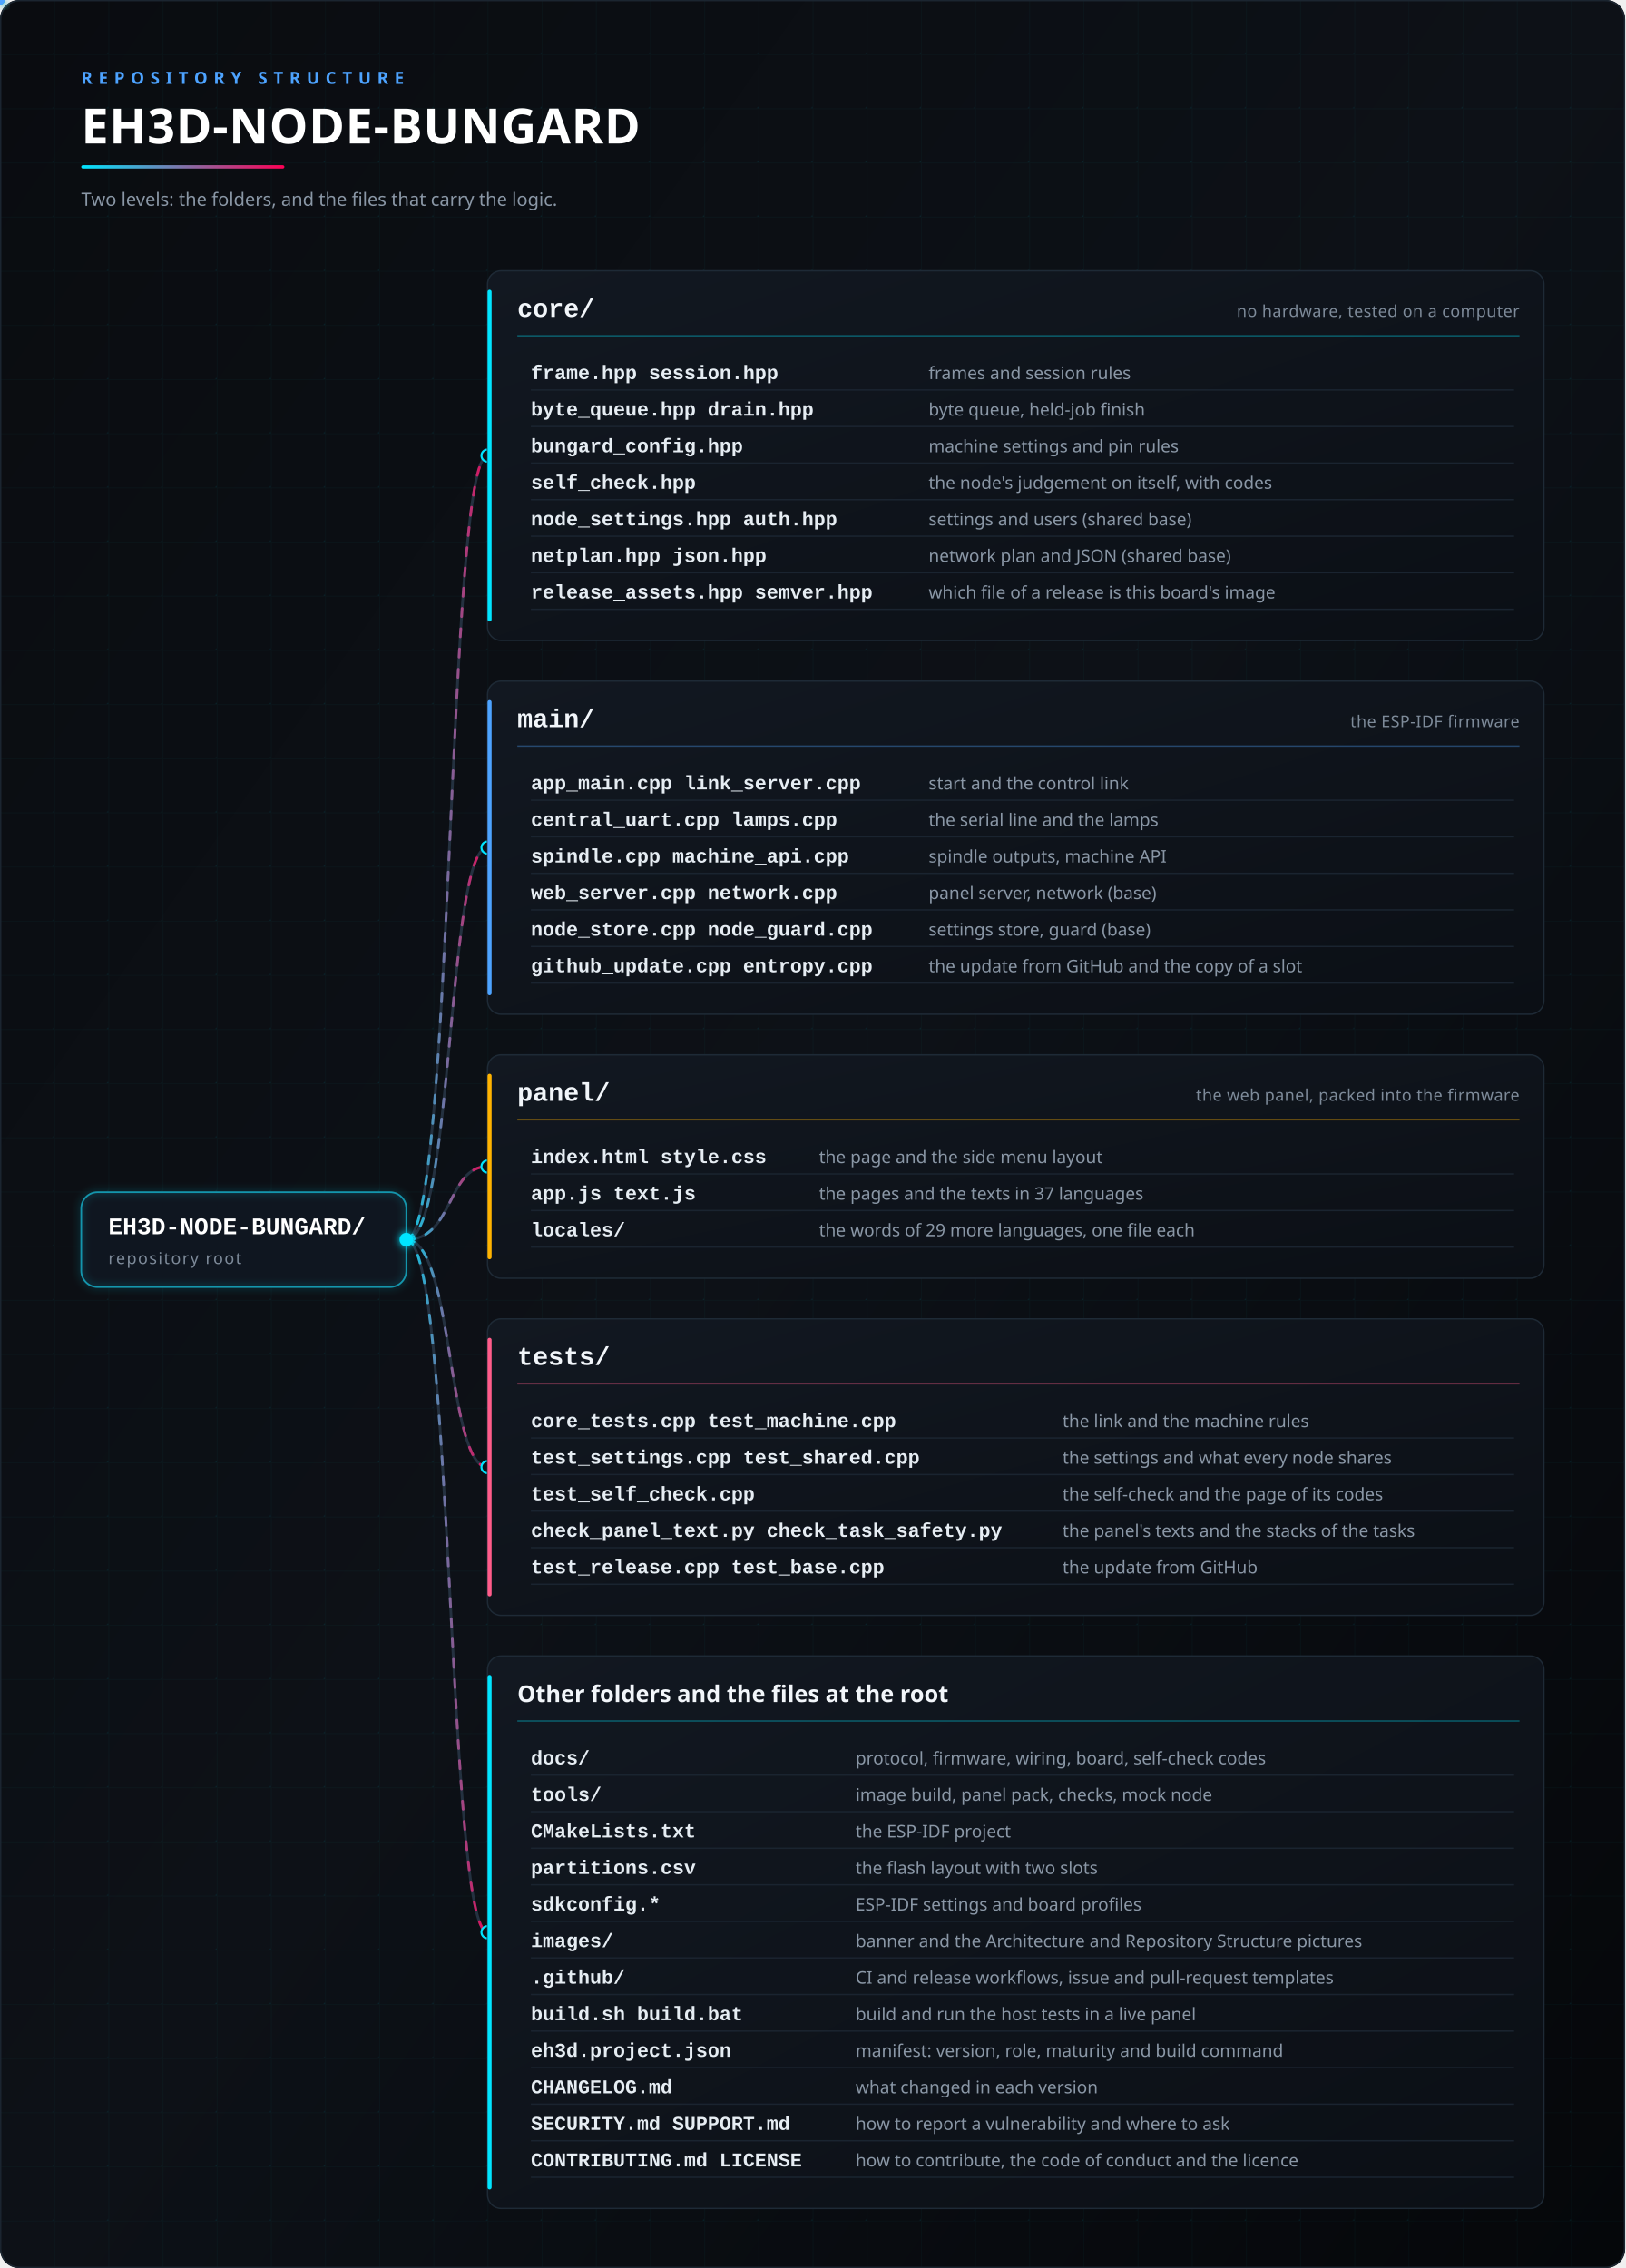
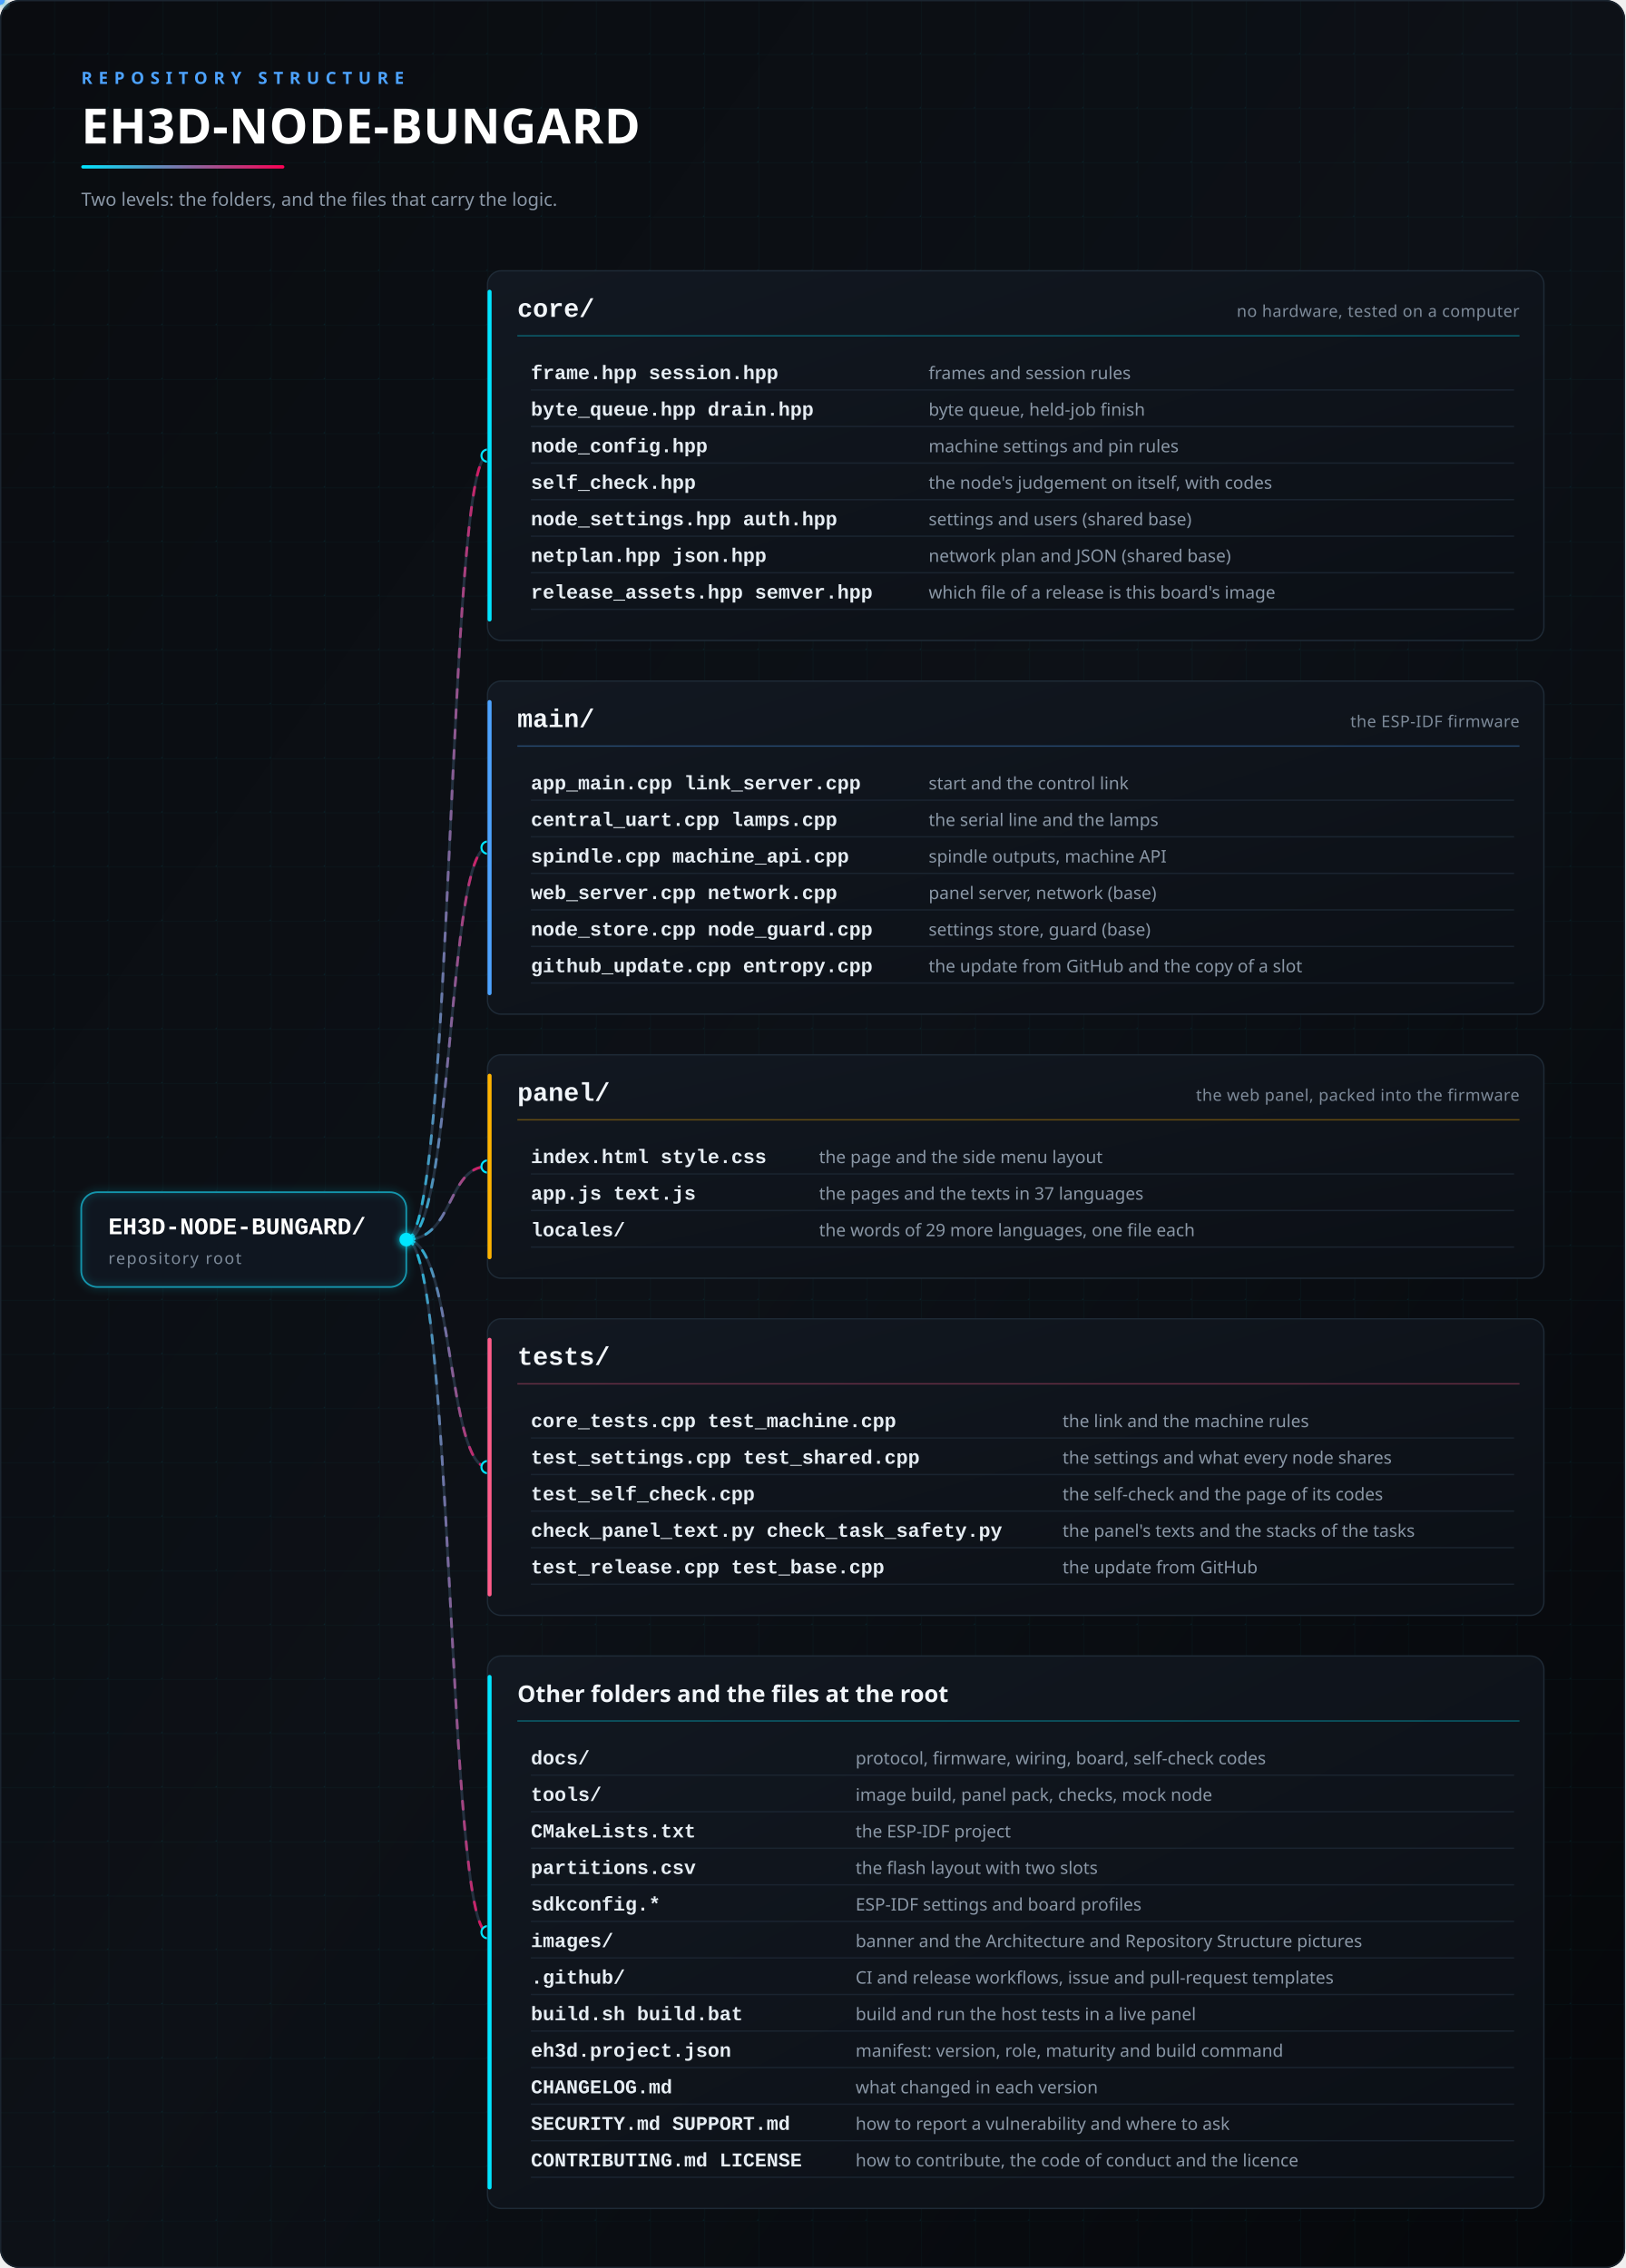
<svg xmlns="http://www.w3.org/2000/svg" viewBox="0 0 1200 1675" width="100%" role="img" aria-labelledby="t d">
  <defs>
    <linearGradient id="bg" x1="0" y1="0" x2="1" y2="1">
      <stop offset="0" stop-color="#0A0C10" />
      <stop offset="0.5" stop-color="#0D1117" />
      <stop offset="1" stop-color="#05070A" />
    </linearGradient>
    <linearGradient id="card" x1="0" y1="0" x2="1" y2="1">
      <stop offset="0" stop-color="#121821" />
      <stop offset="1" stop-color="#0B0F15" />
    </linearGradient>
    <linearGradient id="line" x1="0" y1="0" x2="1" y2="0">
      <stop offset="0" stop-color="#00E5FF" />
      <stop offset="1" stop-color="#FF0055" />
    </linearGradient>
    <filter id="glow" x="-50%" y="-50%" width="200%" height="200%">
      <feGaussianBlur stdDeviation="3" result="b" />
      <feMerge>
        <feMergeNode in="b" />
        <feMergeNode in="SourceGraphic" />
      </feMerge>
    </filter>
    <pattern id="grid" width="40" height="40" patternUnits="userSpaceOnUse">
      <path d="M40 0H0V40" fill="none" stroke="#00E5FF" stroke-opacity="0.035" />
      <circle cx="40" cy="40" r="1" fill="#00E5FF" fill-opacity="0.09" />
    </pattern>
  </defs>
  <rect width="1200" height="1675" rx="14" fill="url(#bg)" />
  <rect width="1200" height="1675" rx="14" fill="url(#grid)" />
  <rect x="0.5" y="0.5" width="1199" height="1674" rx="14" fill="none" stroke="#1B2530" />
  <text x="60" y="62" font-family="'Segoe UI','Noto Sans','Noto Sans CJK SC','Microsoft YaHei','Yu Gothic','Helvetica Neue',Helvetica,Arial,sans-serif" font-size="12.5" font-weight="600" fill="#4DA3FF" text-anchor="start" letter-spacing="4.5">REPOSITORY STRUCTURE</text>
  <text x="60" y="106" font-family="'Segoe UI','Noto Sans','Noto Sans CJK SC','Microsoft YaHei','Yu Gothic','Helvetica Neue',Helvetica,Arial,sans-serif" font-size="36" font-weight="700" fill="#FFFFFF" text-anchor="start" letter-spacing="0.5">EH3D-NODE-BUNGARD</text>
  <rect x="60" y="122" width="150" height="2.5" rx="1.25" fill="url(#line)">
    <animate attributeName="width" values="40;150;150" keyTimes="0;0.4;1" dur="3s" repeatCount="indefinite" />
  </rect>
  <text x="60" y="152" font-family="'Segoe UI','Noto Sans','Noto Sans CJK SC','Microsoft YaHei','Yu Gothic','Helvetica Neue',Helvetica,Arial,sans-serif" font-size="13.5" font-weight="400" fill="#8A97A6" text-anchor="start">Two levels: the folders, and the files that carry the logic.</text>
  <path id="c0" d="M300,915.5 C335,915.5 330,336.5 360,336.5" fill="none" stroke="#243140" stroke-width="2" />
  <path d="M300,915.5 C335,915.5 330,336.5 360,336.5" fill="none" stroke="url(#line)" stroke-width="2" stroke-linecap="round" stroke-dasharray="6 9" opacity="0.9">
    <animate attributeName="stroke-dashoffset" from="0" to="-30" dur="1.6s" repeatCount="indefinite" />
  </path>
  <circle cx="360" cy="336.5" r="4.5" fill="#0D1117" stroke="#00E5FF" stroke-width="1.5" />
  <path id="c1" d="M300,915.5 C335,915.5 330,626 360,626" fill="none" stroke="#243140" stroke-width="2" />
  <path d="M300,915.5 C335,915.5 330,626 360,626" fill="none" stroke="url(#line)" stroke-width="2" stroke-linecap="round" stroke-dasharray="6 9" opacity="0.9">
    <animate attributeName="stroke-dashoffset" from="0" to="-30" dur="1.6s" repeatCount="indefinite" />
  </path>
  <circle cx="360" cy="626" r="4.5" fill="#0D1117" stroke="#00E5FF" stroke-width="1.5" />
  <path id="c2" d="M300,915.5 C335,915.5 330,861.5 360,861.5" fill="none" stroke="#243140" stroke-width="2" />
  <path d="M300,915.5 C335,915.5 330,861.5 360,861.5" fill="none" stroke="url(#line)" stroke-width="2" stroke-linecap="round" stroke-dasharray="6 9" opacity="0.9">
    <animate attributeName="stroke-dashoffset" from="0" to="-30" dur="1.6s" repeatCount="indefinite" />
  </path>
  <circle cx="360" cy="861.5" r="4.5" fill="#0D1117" stroke="#00E5FF" stroke-width="1.5" />
  <path id="c3" d="M300,915.5 C335,915.5 330,1083.5 360,1083.5" fill="none" stroke="#243140" stroke-width="2" />
  <path d="M300,915.5 C335,915.5 330,1083.5 360,1083.5" fill="none" stroke="url(#line)" stroke-width="2" stroke-linecap="round" stroke-dasharray="6 9" opacity="0.9">
    <animate attributeName="stroke-dashoffset" from="0" to="-30" dur="1.6s" repeatCount="indefinite" />
  </path>
  <circle cx="360" cy="1083.5" r="4.5" fill="#0D1117" stroke="#00E5FF" stroke-width="1.5" />
  <path id="c4" d="M300,915.5 C335,915.5 330,1427 360,1427" fill="none" stroke="#243140" stroke-width="2" />
  <path d="M300,915.5 C335,915.5 330,1427 360,1427" fill="none" stroke="url(#line)" stroke-width="2" stroke-linecap="round" stroke-dasharray="6 9" opacity="0.9">
    <animate attributeName="stroke-dashoffset" from="0" to="-30" dur="1.6s" repeatCount="indefinite" />
  </path>
  <circle cx="360" cy="1427" r="4.5" fill="#0D1117" stroke="#00E5FF" stroke-width="1.5" />
  <circle r="3.5" fill="#00E5FF" filter="url(#glow)">
    <animateMotion dur="3.4s" repeatCount="indefinite">
      <mpath href="#c0" />
    </animateMotion>
  </circle>
  <circle r="3.5" fill="#4DA3FF" filter="url(#glow)">
    <animateMotion dur="4.2s" repeatCount="indefinite">
      <mpath href="#c1" />
    </animateMotion>
  </circle>
  <circle r="3.5" fill="#FFB300" filter="url(#glow)">
    <animateMotion dur="5.0s" repeatCount="indefinite">
      <mpath href="#c2" />
    </animateMotion>
  </circle>
  <circle r="3.5" fill="#00E5FF" filter="url(#glow)">
    <animateMotion dur="5.8s" repeatCount="indefinite">
      <mpath href="#c3" />
    </animateMotion>
  </circle>
  <circle r="3.5" fill="#4DA3FF" filter="url(#glow)">
    <animateMotion dur="6.6s" repeatCount="indefinite">
      <mpath href="#c4" />
    </animateMotion>
  </circle>
  <rect x="60" y="880.5" width="240" height="70" rx="12" fill="#0F1620" stroke="#2A3A4C" stroke-width="1.2" />
  <rect x="60" y="880.5" width="240" height="70" rx="12" fill="none" stroke="#00E5FF" stroke-opacity="0.5" stroke-width="1.2" filter="url(#glow)">
    <animate attributeName="stroke-opacity" values="0.15;0.6;0.15" dur="3.6s" repeatCount="indefinite" />
  </rect>
  <text x="80" y="911.5" font-family="'JetBrains Mono','Cascadia Code','SFMono-Regular',Consolas,'Liberation Mono',monospace" font-size="17.6" font-weight="700" fill="#FFFFFF" text-anchor="start">EH3D-NODE-BUNGARD/</text>
  <text x="80" y="933.5" font-family="'Segoe UI','Noto Sans','Noto Sans CJK SC','Microsoft YaHei','Yu Gothic','Helvetica Neue',Helvetica,Arial,sans-serif" font-size="12" font-weight="400" fill="#7D8A99" text-anchor="start" letter-spacing="1">repository root</text>
  <circle cx="300" cy="915.5" r="5" fill="#00E5FF" filter="url(#glow)" />
  <rect x="360" y="200" width="780" height="273" rx="10" fill="url(#card)" stroke="#1E2A36" stroke-width="1" />
  <rect x="360" y="214" width="3" height="245" rx="1.5" fill="#00E5FF">
    <animate attributeName="opacity" values="0.55;1;0.55" dur="4s" begin="0s" repeatCount="indefinite" />
  </rect>
  <text x="382" y="234" font-family="'JetBrains Mono','Cascadia Code','SFMono-Regular',Consolas,'Liberation Mono',monospace" font-size="19" font-weight="700" fill="#F2F6FA" text-anchor="start">core/</text>
  <text x="1122" y="234" font-family="'Segoe UI','Noto Sans','Noto Sans CJK SC','Microsoft YaHei','Yu Gothic','Helvetica Neue',Helvetica,Arial,sans-serif" font-size="12" font-weight="400" fill="#7D8A99" text-anchor="end" letter-spacing="0.3">no hardware, tested on a computer</text>
  <line x1="382" y1="248" x2="1122" y2="248" stroke="#00E5FF" stroke-opacity="0.35" stroke-width="1" />
  <text x="392" y="280" font-family="'JetBrains Mono','Cascadia Code','SFMono-Regular',Consolas,'Liberation Mono',monospace" font-size="14.5" font-weight="600" fill="#E6EDF3" text-anchor="start">frame.hpp  session.hpp</text>
  <text x="685.7" y="280" font-family="'Segoe UI','Noto Sans','Noto Sans CJK SC','Microsoft YaHei','Yu Gothic','Helvetica Neue',Helvetica,Arial,sans-serif" font-size="12.8" font-weight="400" fill="#8A97A6" text-anchor="start">frames and session rules</text>
  <line x1="392" y1="288" x2="1118" y2="288" stroke="#1A2430" stroke-width="1" />
  <text x="392" y="307" font-family="'JetBrains Mono','Cascadia Code','SFMono-Regular',Consolas,'Liberation Mono',monospace" font-size="14.5" font-weight="600" fill="#E6EDF3" text-anchor="start">byte_queue.hpp  drain.hpp</text>
  <text x="685.7" y="307" font-family="'Segoe UI','Noto Sans','Noto Sans CJK SC','Microsoft YaHei','Yu Gothic','Helvetica Neue',Helvetica,Arial,sans-serif" font-size="12.8" font-weight="400" fill="#8A97A6" text-anchor="start">byte queue, held-job finish</text>
  <line x1="392" y1="315" x2="1118" y2="315" stroke="#1A2430" stroke-width="1" />
-   <text x="392" y="334" font-family="'JetBrains Mono','Cascadia Code','SFMono-Regular',Consolas,'Liberation Mono',monospace" font-size="14.5" font-weight="600" fill="#E6EDF3" text-anchor="start">bungard_config.hpp</text>
+   <text x="392" y="334" font-family="'JetBrains Mono','Cascadia Code','SFMono-Regular',Consolas,'Liberation Mono',monospace" font-size="14.5" font-weight="600" fill="#E6EDF3" text-anchor="start">node_config.hpp</text>
  <text x="685.7" y="334" font-family="'Segoe UI','Noto Sans','Noto Sans CJK SC','Microsoft YaHei','Yu Gothic','Helvetica Neue',Helvetica,Arial,sans-serif" font-size="12.8" font-weight="400" fill="#8A97A6" text-anchor="start">machine settings and pin rules</text>
  <line x1="392" y1="342" x2="1118" y2="342" stroke="#1A2430" stroke-width="1" />
  <text x="392" y="361" font-family="'JetBrains Mono','Cascadia Code','SFMono-Regular',Consolas,'Liberation Mono',monospace" font-size="14.5" font-weight="600" fill="#E6EDF3" text-anchor="start">self_check.hpp</text>
  <text x="685.7" y="361" font-family="'Segoe UI','Noto Sans','Noto Sans CJK SC','Microsoft YaHei','Yu Gothic','Helvetica Neue',Helvetica,Arial,sans-serif" font-size="12.8" font-weight="400" fill="#8A97A6" text-anchor="start">the node's judgement on itself, with codes</text>
  <line x1="392" y1="369" x2="1118" y2="369" stroke="#1A2430" stroke-width="1" />
  <text x="392" y="388" font-family="'JetBrains Mono','Cascadia Code','SFMono-Regular',Consolas,'Liberation Mono',monospace" font-size="14.5" font-weight="600" fill="#E6EDF3" text-anchor="start">node_settings.hpp  auth.hpp</text>
  <text x="685.7" y="388" font-family="'Segoe UI','Noto Sans','Noto Sans CJK SC','Microsoft YaHei','Yu Gothic','Helvetica Neue',Helvetica,Arial,sans-serif" font-size="12.8" font-weight="400" fill="#8A97A6" text-anchor="start">settings and users (shared base)</text>
  <line x1="392" y1="396" x2="1118" y2="396" stroke="#1A2430" stroke-width="1" />
  <text x="392" y="415" font-family="'JetBrains Mono','Cascadia Code','SFMono-Regular',Consolas,'Liberation Mono',monospace" font-size="14.5" font-weight="600" fill="#E6EDF3" text-anchor="start">netplan.hpp  json.hpp</text>
  <text x="685.7" y="415" font-family="'Segoe UI','Noto Sans','Noto Sans CJK SC','Microsoft YaHei','Yu Gothic','Helvetica Neue',Helvetica,Arial,sans-serif" font-size="12.8" font-weight="400" fill="#8A97A6" text-anchor="start">network plan and JSON (shared base)</text>
  <line x1="392" y1="423" x2="1118" y2="423" stroke="#1A2430" stroke-width="1" />
  <text x="392" y="442" font-family="'JetBrains Mono','Cascadia Code','SFMono-Regular',Consolas,'Liberation Mono',monospace" font-size="14.5" font-weight="600" fill="#E6EDF3" text-anchor="start">release_assets.hpp  semver.hpp</text>
  <text x="685.7" y="442" font-family="'Segoe UI','Noto Sans','Noto Sans CJK SC','Microsoft YaHei','Yu Gothic','Helvetica Neue',Helvetica,Arial,sans-serif" font-size="12.8" font-weight="400" fill="#8A97A6" text-anchor="start">which file of a release is this board's image</text>
  <line x1="392" y1="450" x2="1118" y2="450" stroke="#1A2430" stroke-width="1" />
  <rect x="360" y="503" width="780" height="246" rx="10" fill="url(#card)" stroke="#1E2A36" stroke-width="1" />
  <rect x="360" y="517" width="3" height="218" rx="1.5" fill="#4DA3FF">
    <animate attributeName="opacity" values="0.55;1;0.55" dur="4s" begin="0.6s" repeatCount="indefinite" />
  </rect>
  <text x="382" y="537" font-family="'JetBrains Mono','Cascadia Code','SFMono-Regular',Consolas,'Liberation Mono',monospace" font-size="19" font-weight="700" fill="#F2F6FA" text-anchor="start">main/</text>
  <text x="1122" y="537" font-family="'Segoe UI','Noto Sans','Noto Sans CJK SC','Microsoft YaHei','Yu Gothic','Helvetica Neue',Helvetica,Arial,sans-serif" font-size="12" font-weight="400" fill="#7D8A99" text-anchor="end" letter-spacing="0.3">the ESP-IDF firmware</text>
  <line x1="382" y1="551" x2="1122" y2="551" stroke="#4DA3FF" stroke-opacity="0.35" stroke-width="1" />
  <text x="392" y="583" font-family="'JetBrains Mono','Cascadia Code','SFMono-Regular',Consolas,'Liberation Mono',monospace" font-size="14.5" font-weight="600" fill="#E6EDF3" text-anchor="start">app_main.cpp  link_server.cpp</text>
  <text x="685.7" y="583" font-family="'Segoe UI','Noto Sans','Noto Sans CJK SC','Microsoft YaHei','Yu Gothic','Helvetica Neue',Helvetica,Arial,sans-serif" font-size="12.8" font-weight="400" fill="#8A97A6" text-anchor="start">start and the control link</text>
  <line x1="392" y1="591" x2="1118" y2="591" stroke="#1A2430" stroke-width="1" />
  <text x="392" y="610" font-family="'JetBrains Mono','Cascadia Code','SFMono-Regular',Consolas,'Liberation Mono',monospace" font-size="14.5" font-weight="600" fill="#E6EDF3" text-anchor="start">central_uart.cpp  lamps.cpp</text>
  <text x="685.7" y="610" font-family="'Segoe UI','Noto Sans','Noto Sans CJK SC','Microsoft YaHei','Yu Gothic','Helvetica Neue',Helvetica,Arial,sans-serif" font-size="12.8" font-weight="400" fill="#8A97A6" text-anchor="start">the serial line and the lamps</text>
  <line x1="392" y1="618" x2="1118" y2="618" stroke="#1A2430" stroke-width="1" />
  <text x="392" y="637" font-family="'JetBrains Mono','Cascadia Code','SFMono-Regular',Consolas,'Liberation Mono',monospace" font-size="14.5" font-weight="600" fill="#E6EDF3" text-anchor="start">spindle.cpp  machine_api.cpp</text>
  <text x="685.7" y="637" font-family="'Segoe UI','Noto Sans','Noto Sans CJK SC','Microsoft YaHei','Yu Gothic','Helvetica Neue',Helvetica,Arial,sans-serif" font-size="12.8" font-weight="400" fill="#8A97A6" text-anchor="start">spindle outputs, machine API</text>
  <line x1="392" y1="645" x2="1118" y2="645" stroke="#1A2430" stroke-width="1" />
  <text x="392" y="664" font-family="'JetBrains Mono','Cascadia Code','SFMono-Regular',Consolas,'Liberation Mono',monospace" font-size="14.5" font-weight="600" fill="#E6EDF3" text-anchor="start">web_server.cpp  network.cpp</text>
  <text x="685.7" y="664" font-family="'Segoe UI','Noto Sans','Noto Sans CJK SC','Microsoft YaHei','Yu Gothic','Helvetica Neue',Helvetica,Arial,sans-serif" font-size="12.8" font-weight="400" fill="#8A97A6" text-anchor="start">panel server, network (base)</text>
  <line x1="392" y1="672" x2="1118" y2="672" stroke="#1A2430" stroke-width="1" />
  <text x="392" y="691" font-family="'JetBrains Mono','Cascadia Code','SFMono-Regular',Consolas,'Liberation Mono',monospace" font-size="14.5" font-weight="600" fill="#E6EDF3" text-anchor="start">node_store.cpp  node_guard.cpp</text>
  <text x="685.7" y="691" font-family="'Segoe UI','Noto Sans','Noto Sans CJK SC','Microsoft YaHei','Yu Gothic','Helvetica Neue',Helvetica,Arial,sans-serif" font-size="12.8" font-weight="400" fill="#8A97A6" text-anchor="start">settings store, guard (base)</text>
  <line x1="392" y1="699" x2="1118" y2="699" stroke="#1A2430" stroke-width="1" />
  <text x="392" y="718" font-family="'JetBrains Mono','Cascadia Code','SFMono-Regular',Consolas,'Liberation Mono',monospace" font-size="14.5" font-weight="600" fill="#E6EDF3" text-anchor="start">github_update.cpp  entropy.cpp</text>
  <text x="685.7" y="718" font-family="'Segoe UI','Noto Sans','Noto Sans CJK SC','Microsoft YaHei','Yu Gothic','Helvetica Neue',Helvetica,Arial,sans-serif" font-size="12.8" font-weight="400" fill="#8A97A6" text-anchor="start">the update from GitHub and the copy of a slot</text>
  <line x1="392" y1="726" x2="1118" y2="726" stroke="#1A2430" stroke-width="1" />
  <rect x="360" y="779" width="780" height="165" rx="10" fill="url(#card)" stroke="#1E2A36" stroke-width="1" />
  <rect x="360" y="793" width="3" height="137" rx="1.5" fill="#FFB300">
    <animate attributeName="opacity" values="0.55;1;0.55" dur="4s" begin="1.2s" repeatCount="indefinite" />
  </rect>
  <text x="382" y="813" font-family="'JetBrains Mono','Cascadia Code','SFMono-Regular',Consolas,'Liberation Mono',monospace" font-size="19" font-weight="700" fill="#F2F6FA" text-anchor="start">panel/</text>
  <text x="1122" y="813" font-family="'Segoe UI','Noto Sans','Noto Sans CJK SC','Microsoft YaHei','Yu Gothic','Helvetica Neue',Helvetica,Arial,sans-serif" font-size="12" font-weight="400" fill="#7D8A99" text-anchor="end" letter-spacing="0.3">the web panel, packed into the firmware</text>
  <line x1="382" y1="827" x2="1122" y2="827" stroke="#FFB300" stroke-opacity="0.35" stroke-width="1" />
  <text x="392" y="859" font-family="'JetBrains Mono','Cascadia Code','SFMono-Regular',Consolas,'Liberation Mono',monospace" font-size="14.5" font-weight="600" fill="#E6EDF3" text-anchor="start">index.html  style.css</text>
  <text x="604.79" y="859" font-family="'Segoe UI','Noto Sans','Noto Sans CJK SC','Microsoft YaHei','Yu Gothic','Helvetica Neue',Helvetica,Arial,sans-serif" font-size="12.8" font-weight="400" fill="#8A97A6" text-anchor="start">the page and the side menu layout</text>
  <line x1="392" y1="867" x2="1118" y2="867" stroke="#1A2430" stroke-width="1" />
  <text x="392" y="886" font-family="'JetBrains Mono','Cascadia Code','SFMono-Regular',Consolas,'Liberation Mono',monospace" font-size="14.5" font-weight="600" fill="#E6EDF3" text-anchor="start">app.js  text.js</text>
  <text x="604.79" y="886" font-family="'Segoe UI','Noto Sans','Noto Sans CJK SC','Microsoft YaHei','Yu Gothic','Helvetica Neue',Helvetica,Arial,sans-serif" font-size="12.8" font-weight="400" fill="#8A97A6" text-anchor="start">the pages and the texts in 37 languages</text>
  <line x1="392" y1="894" x2="1118" y2="894" stroke="#1A2430" stroke-width="1" />
  <text x="392" y="913" font-family="'JetBrains Mono','Cascadia Code','SFMono-Regular',Consolas,'Liberation Mono',monospace" font-size="14.5" font-weight="600" fill="#E6EDF3" text-anchor="start">locales/</text>
  <text x="604.79" y="913" font-family="'Segoe UI','Noto Sans','Noto Sans CJK SC','Microsoft YaHei','Yu Gothic','Helvetica Neue',Helvetica,Arial,sans-serif" font-size="12.8" font-weight="400" fill="#8A97A6" text-anchor="start">the words of 29 more languages, one file each</text>
  <line x1="392" y1="921" x2="1118" y2="921" stroke="#1A2430" stroke-width="1" />
  <rect x="360" y="974" width="780" height="219" rx="10" fill="url(#card)" stroke="#1E2A36" stroke-width="1" />
  <rect x="360" y="988" width="3" height="191" rx="1.5" fill="#FF5C8A">
    <animate attributeName="opacity" values="0.55;1;0.55" dur="4s" begin="1.8s" repeatCount="indefinite" />
  </rect>
  <text x="382" y="1008" font-family="'JetBrains Mono','Cascadia Code','SFMono-Regular',Consolas,'Liberation Mono',monospace" font-size="19" font-weight="700" fill="#F2F6FA" text-anchor="start">tests/</text>
  <line x1="382" y1="1022" x2="1122" y2="1022" stroke="#FF5C8A" stroke-opacity="0.35" stroke-width="1" />
  <text x="392" y="1054" font-family="'JetBrains Mono','Cascadia Code','SFMono-Regular',Consolas,'Liberation Mono',monospace" font-size="14.5" font-weight="600" fill="#E6EDF3" text-anchor="start">core_tests.cpp  test_machine.cpp</text>
  <text x="784.59" y="1054" font-family="'Segoe UI','Noto Sans','Noto Sans CJK SC','Microsoft YaHei','Yu Gothic','Helvetica Neue',Helvetica,Arial,sans-serif" font-size="12.8" font-weight="400" fill="#8A97A6" text-anchor="start">the link and the machine rules</text>
  <line x1="392" y1="1062" x2="1118" y2="1062" stroke="#1A2430" stroke-width="1" />
  <text x="392" y="1081" font-family="'JetBrains Mono','Cascadia Code','SFMono-Regular',Consolas,'Liberation Mono',monospace" font-size="14.5" font-weight="600" fill="#E6EDF3" text-anchor="start">test_settings.cpp  test_shared.cpp</text>
  <text x="784.59" y="1081" font-family="'Segoe UI','Noto Sans','Noto Sans CJK SC','Microsoft YaHei','Yu Gothic','Helvetica Neue',Helvetica,Arial,sans-serif" font-size="12.8" font-weight="400" fill="#8A97A6" text-anchor="start">the settings and what every node shares</text>
  <line x1="392" y1="1089" x2="1118" y2="1089" stroke="#1A2430" stroke-width="1" />
  <text x="392" y="1108" font-family="'JetBrains Mono','Cascadia Code','SFMono-Regular',Consolas,'Liberation Mono',monospace" font-size="14.5" font-weight="600" fill="#E6EDF3" text-anchor="start">test_self_check.cpp</text>
  <text x="784.59" y="1108" font-family="'Segoe UI','Noto Sans','Noto Sans CJK SC','Microsoft YaHei','Yu Gothic','Helvetica Neue',Helvetica,Arial,sans-serif" font-size="12.8" font-weight="400" fill="#8A97A6" text-anchor="start">the self-check and the page of its codes</text>
  <line x1="392" y1="1116" x2="1118" y2="1116" stroke="#1A2430" stroke-width="1" />
  <text x="392" y="1135" font-family="'JetBrains Mono','Cascadia Code','SFMono-Regular',Consolas,'Liberation Mono',monospace" font-size="14.5" font-weight="600" fill="#E6EDF3" text-anchor="start">check_panel_text.py  check_task_safety.py</text>
  <text x="784.59" y="1135" font-family="'Segoe UI','Noto Sans','Noto Sans CJK SC','Microsoft YaHei','Yu Gothic','Helvetica Neue',Helvetica,Arial,sans-serif" font-size="12.8" font-weight="400" fill="#8A97A6" text-anchor="start">the panel's texts and the stacks of the tasks</text>
  <line x1="392" y1="1143" x2="1118" y2="1143" stroke="#1A2430" stroke-width="1" />
  <text x="392" y="1162" font-family="'JetBrains Mono','Cascadia Code','SFMono-Regular',Consolas,'Liberation Mono',monospace" font-size="14.5" font-weight="600" fill="#E6EDF3" text-anchor="start">test_release.cpp  test_base.cpp</text>
  <text x="784.59" y="1162" font-family="'Segoe UI','Noto Sans','Noto Sans CJK SC','Microsoft YaHei','Yu Gothic','Helvetica Neue',Helvetica,Arial,sans-serif" font-size="12.8" font-weight="400" fill="#8A97A6" text-anchor="start">the update from GitHub</text>
  <line x1="392" y1="1170" x2="1118" y2="1170" stroke="#1A2430" stroke-width="1" />
  <rect x="360" y="1223" width="780" height="408" rx="10" fill="url(#card)" stroke="#1E2A36" stroke-width="1" />
  <rect x="360" y="1237" width="3" height="380" rx="1.5" fill="#00E5FF">
    <animate attributeName="opacity" values="0.55;1;0.55" dur="4s" begin="2.4s" repeatCount="indefinite" />
  </rect>
  <text x="382" y="1257" font-family="'Segoe UI','Noto Sans','Noto Sans CJK SC','Microsoft YaHei','Yu Gothic','Helvetica Neue',Helvetica,Arial,sans-serif" font-size="17" font-weight="700" fill="#F2F6FA" text-anchor="start">Other folders and the files at the root</text>
  <line x1="382" y1="1271" x2="1122" y2="1271" stroke="#00E5FF" stroke-opacity="0.35" stroke-width="1" />
  <text x="392" y="1303" font-family="'JetBrains Mono','Cascadia Code','SFMono-Regular',Consolas,'Liberation Mono',monospace" font-size="14.5" font-weight="600" fill="#E6EDF3" text-anchor="start">docs/</text>
  <text x="631.76" y="1303" font-family="'Segoe UI','Noto Sans','Noto Sans CJK SC','Microsoft YaHei','Yu Gothic','Helvetica Neue',Helvetica,Arial,sans-serif" font-size="12.8" font-weight="400" fill="#8A97A6" text-anchor="start">protocol, firmware, wiring, board, self-check codes</text>
  <line x1="392" y1="1311" x2="1118" y2="1311" stroke="#1A2430" stroke-width="1" />
  <text x="392" y="1330" font-family="'JetBrains Mono','Cascadia Code','SFMono-Regular',Consolas,'Liberation Mono',monospace" font-size="14.5" font-weight="600" fill="#E6EDF3" text-anchor="start">tools/</text>
  <text x="631.76" y="1330" font-family="'Segoe UI','Noto Sans','Noto Sans CJK SC','Microsoft YaHei','Yu Gothic','Helvetica Neue',Helvetica,Arial,sans-serif" font-size="12.8" font-weight="400" fill="#8A97A6" text-anchor="start">image build, panel pack, checks, mock node</text>
  <line x1="392" y1="1338" x2="1118" y2="1338" stroke="#1A2430" stroke-width="1" />
  <text x="392" y="1357" font-family="'JetBrains Mono','Cascadia Code','SFMono-Regular',Consolas,'Liberation Mono',monospace" font-size="14.5" font-weight="600" fill="#E6EDF3" text-anchor="start">CMakeLists.txt</text>
  <text x="631.76" y="1357" font-family="'Segoe UI','Noto Sans','Noto Sans CJK SC','Microsoft YaHei','Yu Gothic','Helvetica Neue',Helvetica,Arial,sans-serif" font-size="12.8" font-weight="400" fill="#8A97A6" text-anchor="start">the ESP-IDF project</text>
  <line x1="392" y1="1365" x2="1118" y2="1365" stroke="#1A2430" stroke-width="1" />
  <text x="392" y="1384" font-family="'JetBrains Mono','Cascadia Code','SFMono-Regular',Consolas,'Liberation Mono',monospace" font-size="14.5" font-weight="600" fill="#E6EDF3" text-anchor="start">partitions.csv</text>
  <text x="631.76" y="1384" font-family="'Segoe UI','Noto Sans','Noto Sans CJK SC','Microsoft YaHei','Yu Gothic','Helvetica Neue',Helvetica,Arial,sans-serif" font-size="12.8" font-weight="400" fill="#8A97A6" text-anchor="start">the flash layout with two slots</text>
  <line x1="392" y1="1392" x2="1118" y2="1392" stroke="#1A2430" stroke-width="1" />
  <text x="392" y="1411" font-family="'JetBrains Mono','Cascadia Code','SFMono-Regular',Consolas,'Liberation Mono',monospace" font-size="14.5" font-weight="600" fill="#E6EDF3" text-anchor="start">sdkconfig.*</text>
  <text x="631.76" y="1411" font-family="'Segoe UI','Noto Sans','Noto Sans CJK SC','Microsoft YaHei','Yu Gothic','Helvetica Neue',Helvetica,Arial,sans-serif" font-size="12.8" font-weight="400" fill="#8A97A6" text-anchor="start">ESP-IDF settings and board profiles</text>
  <line x1="392" y1="1419" x2="1118" y2="1419" stroke="#1A2430" stroke-width="1" />
  <text x="392" y="1438" font-family="'JetBrains Mono','Cascadia Code','SFMono-Regular',Consolas,'Liberation Mono',monospace" font-size="14.5" font-weight="600" fill="#E6EDF3" text-anchor="start">images/</text>
  <text x="631.76" y="1438" font-family="'Segoe UI','Noto Sans','Noto Sans CJK SC','Microsoft YaHei','Yu Gothic','Helvetica Neue',Helvetica,Arial,sans-serif" font-size="12.8" font-weight="400" fill="#8A97A6" text-anchor="start">banner and the Architecture and Repository Structure pictures</text>
  <line x1="392" y1="1446" x2="1118" y2="1446" stroke="#1A2430" stroke-width="1" />
  <text x="392" y="1465" font-family="'JetBrains Mono','Cascadia Code','SFMono-Regular',Consolas,'Liberation Mono',monospace" font-size="14.5" font-weight="600" fill="#E6EDF3" text-anchor="start">.github/</text>
  <text x="631.76" y="1465" font-family="'Segoe UI','Noto Sans','Noto Sans CJK SC','Microsoft YaHei','Yu Gothic','Helvetica Neue',Helvetica,Arial,sans-serif" font-size="12.8" font-weight="400" fill="#8A97A6" text-anchor="start">CI and release workflows, issue and pull-request templates</text>
  <line x1="392" y1="1473" x2="1118" y2="1473" stroke="#1A2430" stroke-width="1" />
  <text x="392" y="1492" font-family="'JetBrains Mono','Cascadia Code','SFMono-Regular',Consolas,'Liberation Mono',monospace" font-size="14.5" font-weight="600" fill="#E6EDF3" text-anchor="start">build.sh  build.bat</text>
  <text x="631.76" y="1492" font-family="'Segoe UI','Noto Sans','Noto Sans CJK SC','Microsoft YaHei','Yu Gothic','Helvetica Neue',Helvetica,Arial,sans-serif" font-size="12.8" font-weight="400" fill="#8A97A6" text-anchor="start">build and run the host tests in a live panel</text>
  <line x1="392" y1="1500" x2="1118" y2="1500" stroke="#1A2430" stroke-width="1" />
  <text x="392" y="1519" font-family="'JetBrains Mono','Cascadia Code','SFMono-Regular',Consolas,'Liberation Mono',monospace" font-size="14.5" font-weight="600" fill="#E6EDF3" text-anchor="start">eh3d.project.json</text>
  <text x="631.76" y="1519" font-family="'Segoe UI','Noto Sans','Noto Sans CJK SC','Microsoft YaHei','Yu Gothic','Helvetica Neue',Helvetica,Arial,sans-serif" font-size="12.8" font-weight="400" fill="#8A97A6" text-anchor="start">manifest: version, role, maturity and build command</text>
  <line x1="392" y1="1527" x2="1118" y2="1527" stroke="#1A2430" stroke-width="1" />
  <text x="392" y="1546" font-family="'JetBrains Mono','Cascadia Code','SFMono-Regular',Consolas,'Liberation Mono',monospace" font-size="14.5" font-weight="600" fill="#E6EDF3" text-anchor="start">CHANGELOG.md</text>
  <text x="631.76" y="1546" font-family="'Segoe UI','Noto Sans','Noto Sans CJK SC','Microsoft YaHei','Yu Gothic','Helvetica Neue',Helvetica,Arial,sans-serif" font-size="12.8" font-weight="400" fill="#8A97A6" text-anchor="start">what changed in each version</text>
  <line x1="392" y1="1554" x2="1118" y2="1554" stroke="#1A2430" stroke-width="1" />
  <text x="392" y="1573" font-family="'JetBrains Mono','Cascadia Code','SFMono-Regular',Consolas,'Liberation Mono',monospace" font-size="14.5" font-weight="600" fill="#E6EDF3" text-anchor="start">SECURITY.md  SUPPORT.md</text>
  <text x="631.76" y="1573" font-family="'Segoe UI','Noto Sans','Noto Sans CJK SC','Microsoft YaHei','Yu Gothic','Helvetica Neue',Helvetica,Arial,sans-serif" font-size="12.8" font-weight="400" fill="#8A97A6" text-anchor="start">how to report a vulnerability and where to ask</text>
  <line x1="392" y1="1581" x2="1118" y2="1581" stroke="#1A2430" stroke-width="1" />
  <text x="392" y="1600" font-family="'JetBrains Mono','Cascadia Code','SFMono-Regular',Consolas,'Liberation Mono',monospace" font-size="14.5" font-weight="600" fill="#E6EDF3" text-anchor="start">CONTRIBUTING.md  LICENSE</text>
  <text x="631.76" y="1600" font-family="'Segoe UI','Noto Sans','Noto Sans CJK SC','Microsoft YaHei','Yu Gothic','Helvetica Neue',Helvetica,Arial,sans-serif" font-size="12.8" font-weight="400" fill="#8A97A6" text-anchor="start">how to contribute, the code of conduct and the licence</text>
  <line x1="392" y1="1608" x2="1118" y2="1608" stroke="#1A2430" stroke-width="1" />
</svg>
